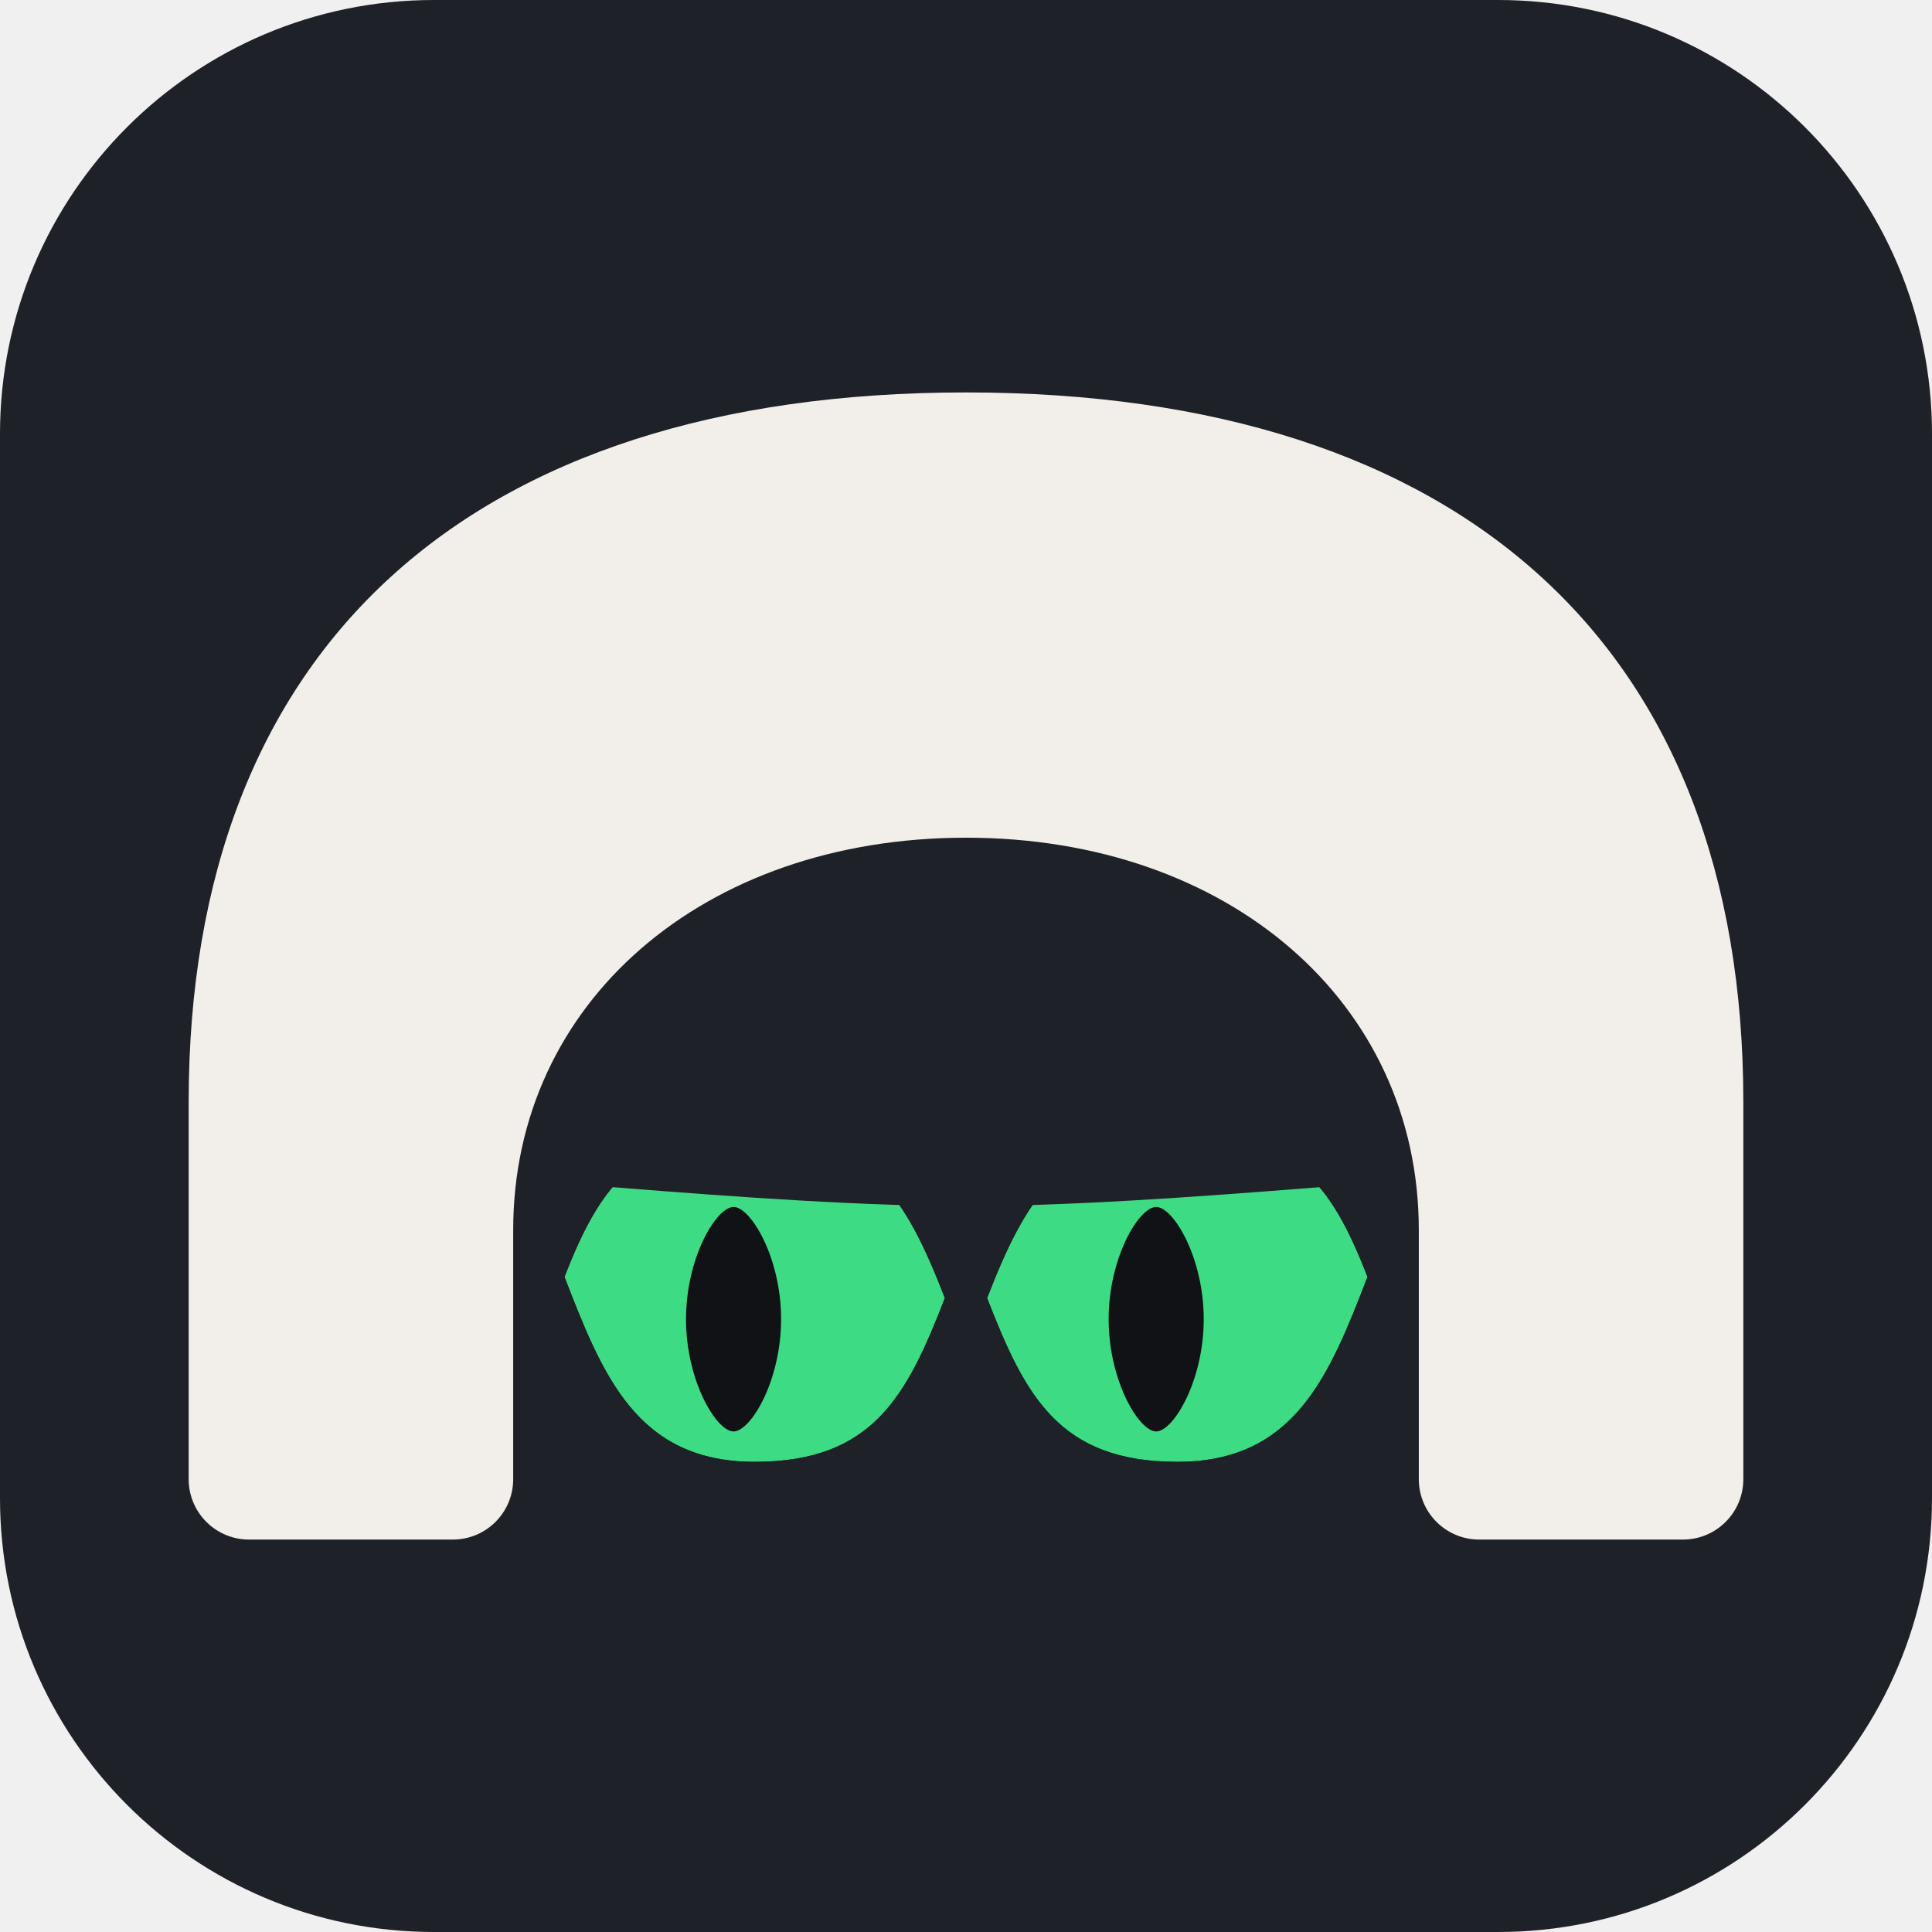
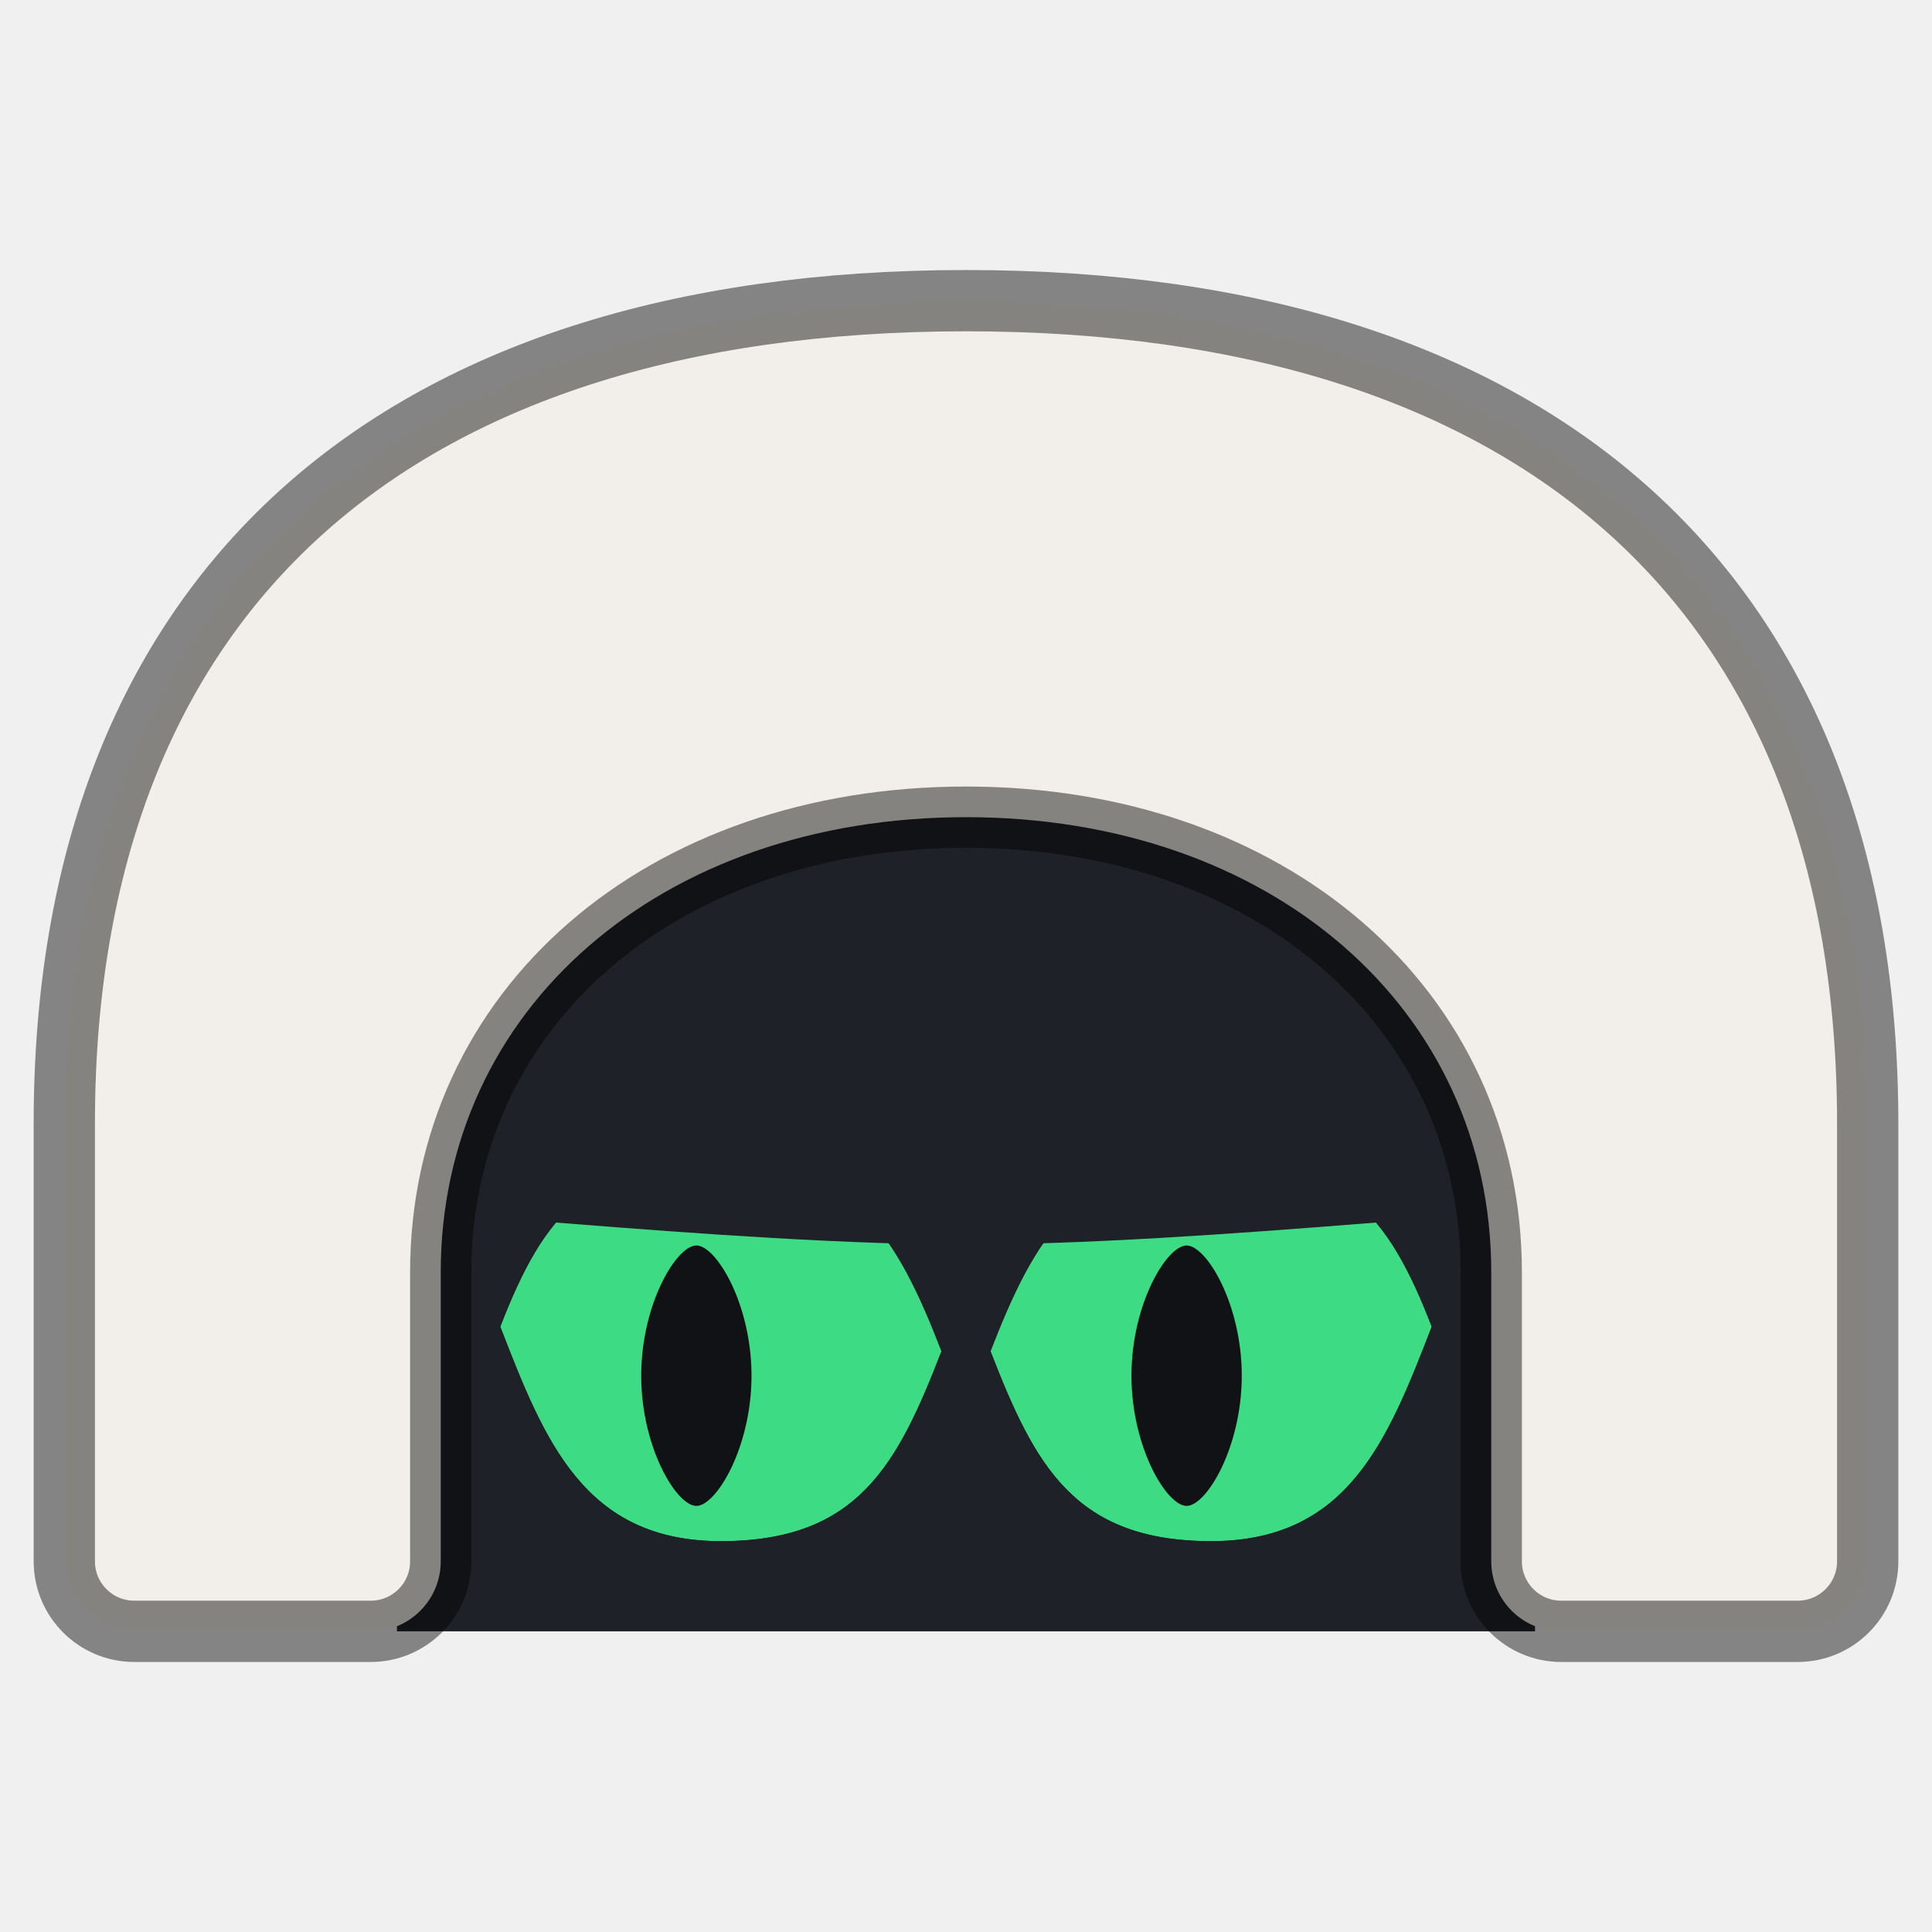
- <svg xmlns="http://www.w3.org/2000/svg" viewBox="0 0 512 512" width="512" height="512" id="norka-A-dark">
+ <svg xmlns="http://www.w3.org/2000/svg" id="norka-cutout" viewBox="0 0 512 512">
  <defs>
-     <radialGradient id="norka-A-dark-glow" cx="0.5" cy="0.5" r="0.5">
+     <radialGradient id="va-left-glow" cx="0.5" cy="0.5" r="0.5">
      <stop offset="0" stop-color="#3DDC84" stop-opacity="0.55" />
-       <stop offset="0.45" stop-color="#3DDC84" stop-opacity="0.25" />
+       <stop offset="0.45" stop-color="#3DDC84" stop-opacity="0.247" />
      <stop offset="1" stop-color="#3DDC84" stop-opacity="0" />
    </radialGradient>
-     <mask id="norka-A-dark-left-vis" maskUnits="userSpaceOnUse" x="-120" y="-120" width="240" height="240">
+     <mask id="va-left-vis" maskUnits="userSpaceOnUse" x="-120" y="-120" width="240" height="240">
      <path d="M-45 -4C-36 -22.6 -27 -31 0 -31C27 -31 36 -18.6 45 0C36 18.6 27.9 31 0 31C-27.9 31 -36 14.6 -45 -4Z" fill="#fff" />
      <path d="M-85.5 -186L85.5 -186L85.5 -18C28.5 -15.33 -28.5 -21.33 -85.5 -24L-85.5 -186Z" fill="#000" />
    </mask>
-     <mask id="norka-A-dark-right-vis" maskUnits="userSpaceOnUse" x="-120" y="-120" width="240" height="240">
+     <radialGradient id="va-right-glow" cx="0.5" cy="0.5" r="0.5">
+       <stop offset="0" stop-color="#3DDC84" stop-opacity="0.55" />
+       <stop offset="0.45" stop-color="#3DDC84" stop-opacity="0.247" />
+       <stop offset="1" stop-color="#3DDC84" stop-opacity="0" />
+     </radialGradient>
+     <mask id="va-right-vis" maskUnits="userSpaceOnUse" x="-120" y="-120" width="240" height="240">
      <path d="M0 31C-27.9 31 -36 18.6 -45 0C-36 -18.6 -27 -31 0 -31C27 -31 36 -22.6 45 -4C36 14.6 27.9 31 0 31Z" fill="#fff" />
      <path d="M85.5 -24C28.5 -21.33 -28.5 -15.33 -85.5 -18L-85.5 -186L85.5 -186L85.5 -24Z" fill="#000" />
    </mask>
  </defs>
-   <rect id="background" x="0" y="0" width="512" height="512" rx="115" fill="#1E2127" />
-   <path id="arch" d="M50 392L50 292C50 171.68 124.16 104 256 104C387.84 104 462 171.68 462 292L462 392C462 400.84 454.84 408 446 408L392 408C383.16 408 376 400.84 376 392L376 326C376 265.68 325.6 222 256 222C186.4 222 136 265.68 136 326L136 392C136 400.84 128.84 408 120 408L66 408C57.16 408 50 400.84 50 392Z" fill="#F2EFEA" />
-   <g id="eye-left" transform="translate(200 344) scale(1.12 1.4)">
-     <g id="eye-left-open" mask="url(#norka-A-dark-left-vis)">
-       <path id="eye-left-iris" d="M-45 -4C-36 -22.6 -27 -31 0 -31C27 -31 36 -18.6 45 0C36 18.6 27.9 31 0 31C-27.9 31 -36 14.6 -45 -4Z" fill="#3DDC84" />
-       <path id="eye-left-pupil" d="M-5 -17.25C-0.95 -17.25 6.25 -7.69 6.25 4C6.25 15.69 -0.95 25.25 -5 25.25C-9.05 25.25 -16.25 15.69 -16.25 4C-16.25 -7.69 -9.05 -17.25 -5 -17.25Z" fill="#101215" />
+   <g transform="translate(-40.96 -40.96) scale(1.16)">
+     <path d="M126 408L126 326C126 259 182 214 256 214C330 214 386 259 386 326L386 408Z" fill="#1E2127" />
+     <path d="M50 392L50 292C50 171.68 124.16 104 256 104C387.84 104 462 171.68 462 292L462 392C462 400.84 454.84 408 446 408L392 408C383.16 408 376 400.84 376 392L376 326C376 265.68 325.6 222 256 222C186.4 222 136 265.68 136 326L136 392C136 400.84 128.84 408 120 408L66 408C57.16 408 50 400.84 50 392Z" fill="#F2EFEA" stroke="rgba(0,0,0,0.45)" stroke-width="14" />
+     <g transform="translate(200 344) scale(1.12 1.4)">
+       <g mask="url(#va-left-vis)">
+         <path d="M-45 -4C-36 -22.6 -27 -31 0 -31C27 -31 36 -18.6 45 0C36 18.6 27.9 31 0 31C-27.9 31 -36 14.6 -45 -4Z" fill="#3DDC84" />
+         <path d="M-5 -17.25C-0.95 -17.25 6.25 -7.69 6.25 4C6.25 15.69 -0.95 25.25 -5 25.25C-9.05 25.25 -16.25 15.69 -16.25 4C-16.25 -7.69 -9.05 -17.25 -5 -17.25Z" fill="#101215" />
+       </g>
    </g>
-   </g>
-   <g id="eye-right" transform="translate(312 344) scale(1.12 1.4)">
-     <g id="eye-right-open" mask="url(#norka-A-dark-right-vis)">
-       <path id="eye-right-iris" d="M0 31C-27.9 31 -36 18.6 -45 0C-36 -18.6 -27 -31 0 -31C27 -31 36 -22.6 45 -4C36 14.6 27.9 31 0 31Z" fill="#3DDC84" />
-       <path id="eye-right-pupil" d="M-5 -17.25C-0.95 -17.25 6.25 -7.69 6.25 4C6.25 15.69 -0.95 25.25 -5 25.25C-9.05 25.25 -16.25 15.69 -16.25 4C-16.25 -7.69 -9.05 -17.25 -5 -17.25Z" fill="#101215" />
+     <g transform="translate(312 344) scale(1.12 1.4)">
+       <g mask="url(#va-right-vis)">
+         <path d="M0 31C-27.9 31 -36 18.6 -45 0C-36 -18.6 -27 -31 0 -31C27 -31 36 -22.6 45 -4C36 14.6 27.9 31 0 31Z" fill="#3DDC84" />
+         <path d="M-5 -17.25C-0.95 -17.25 6.25 -7.69 6.25 4C6.25 15.69 -0.95 25.25 -5 25.25C-9.05 25.25 -16.25 15.69 -16.25 4C-16.25 -7.69 -9.05 -17.25 -5 -17.25Z" fill="#101215" />
+       </g>
    </g>
  </g>
</svg>
